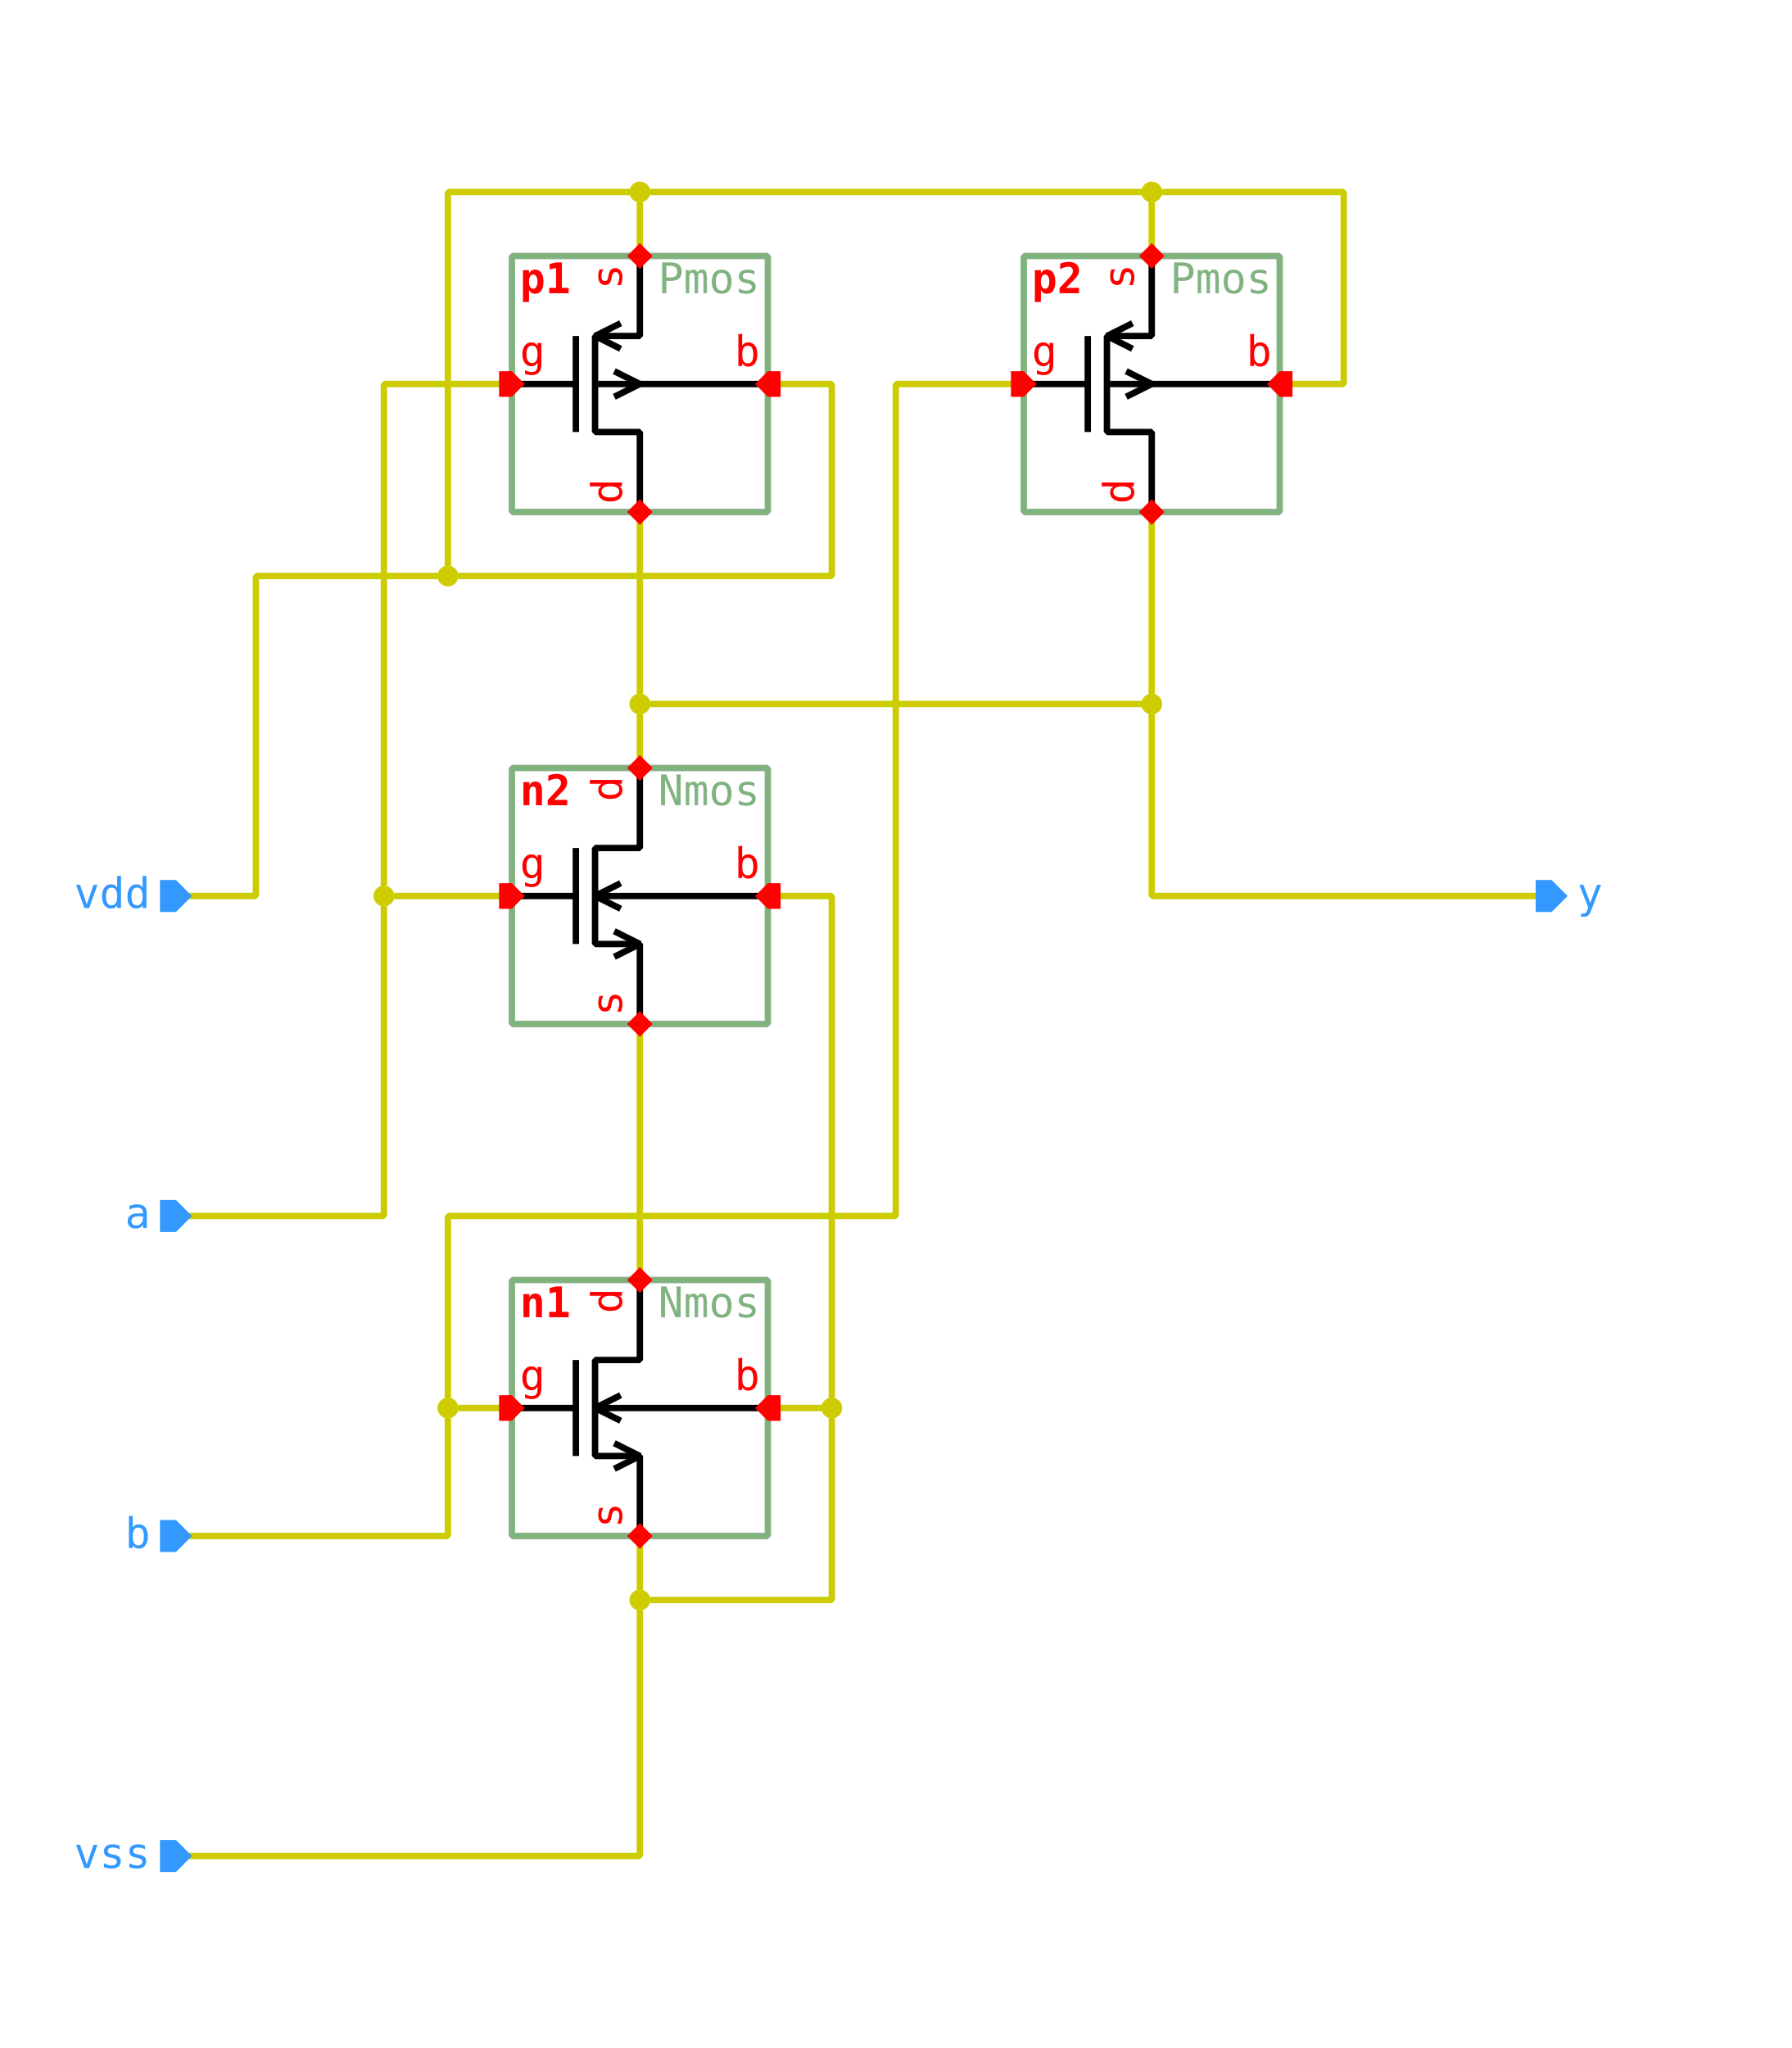
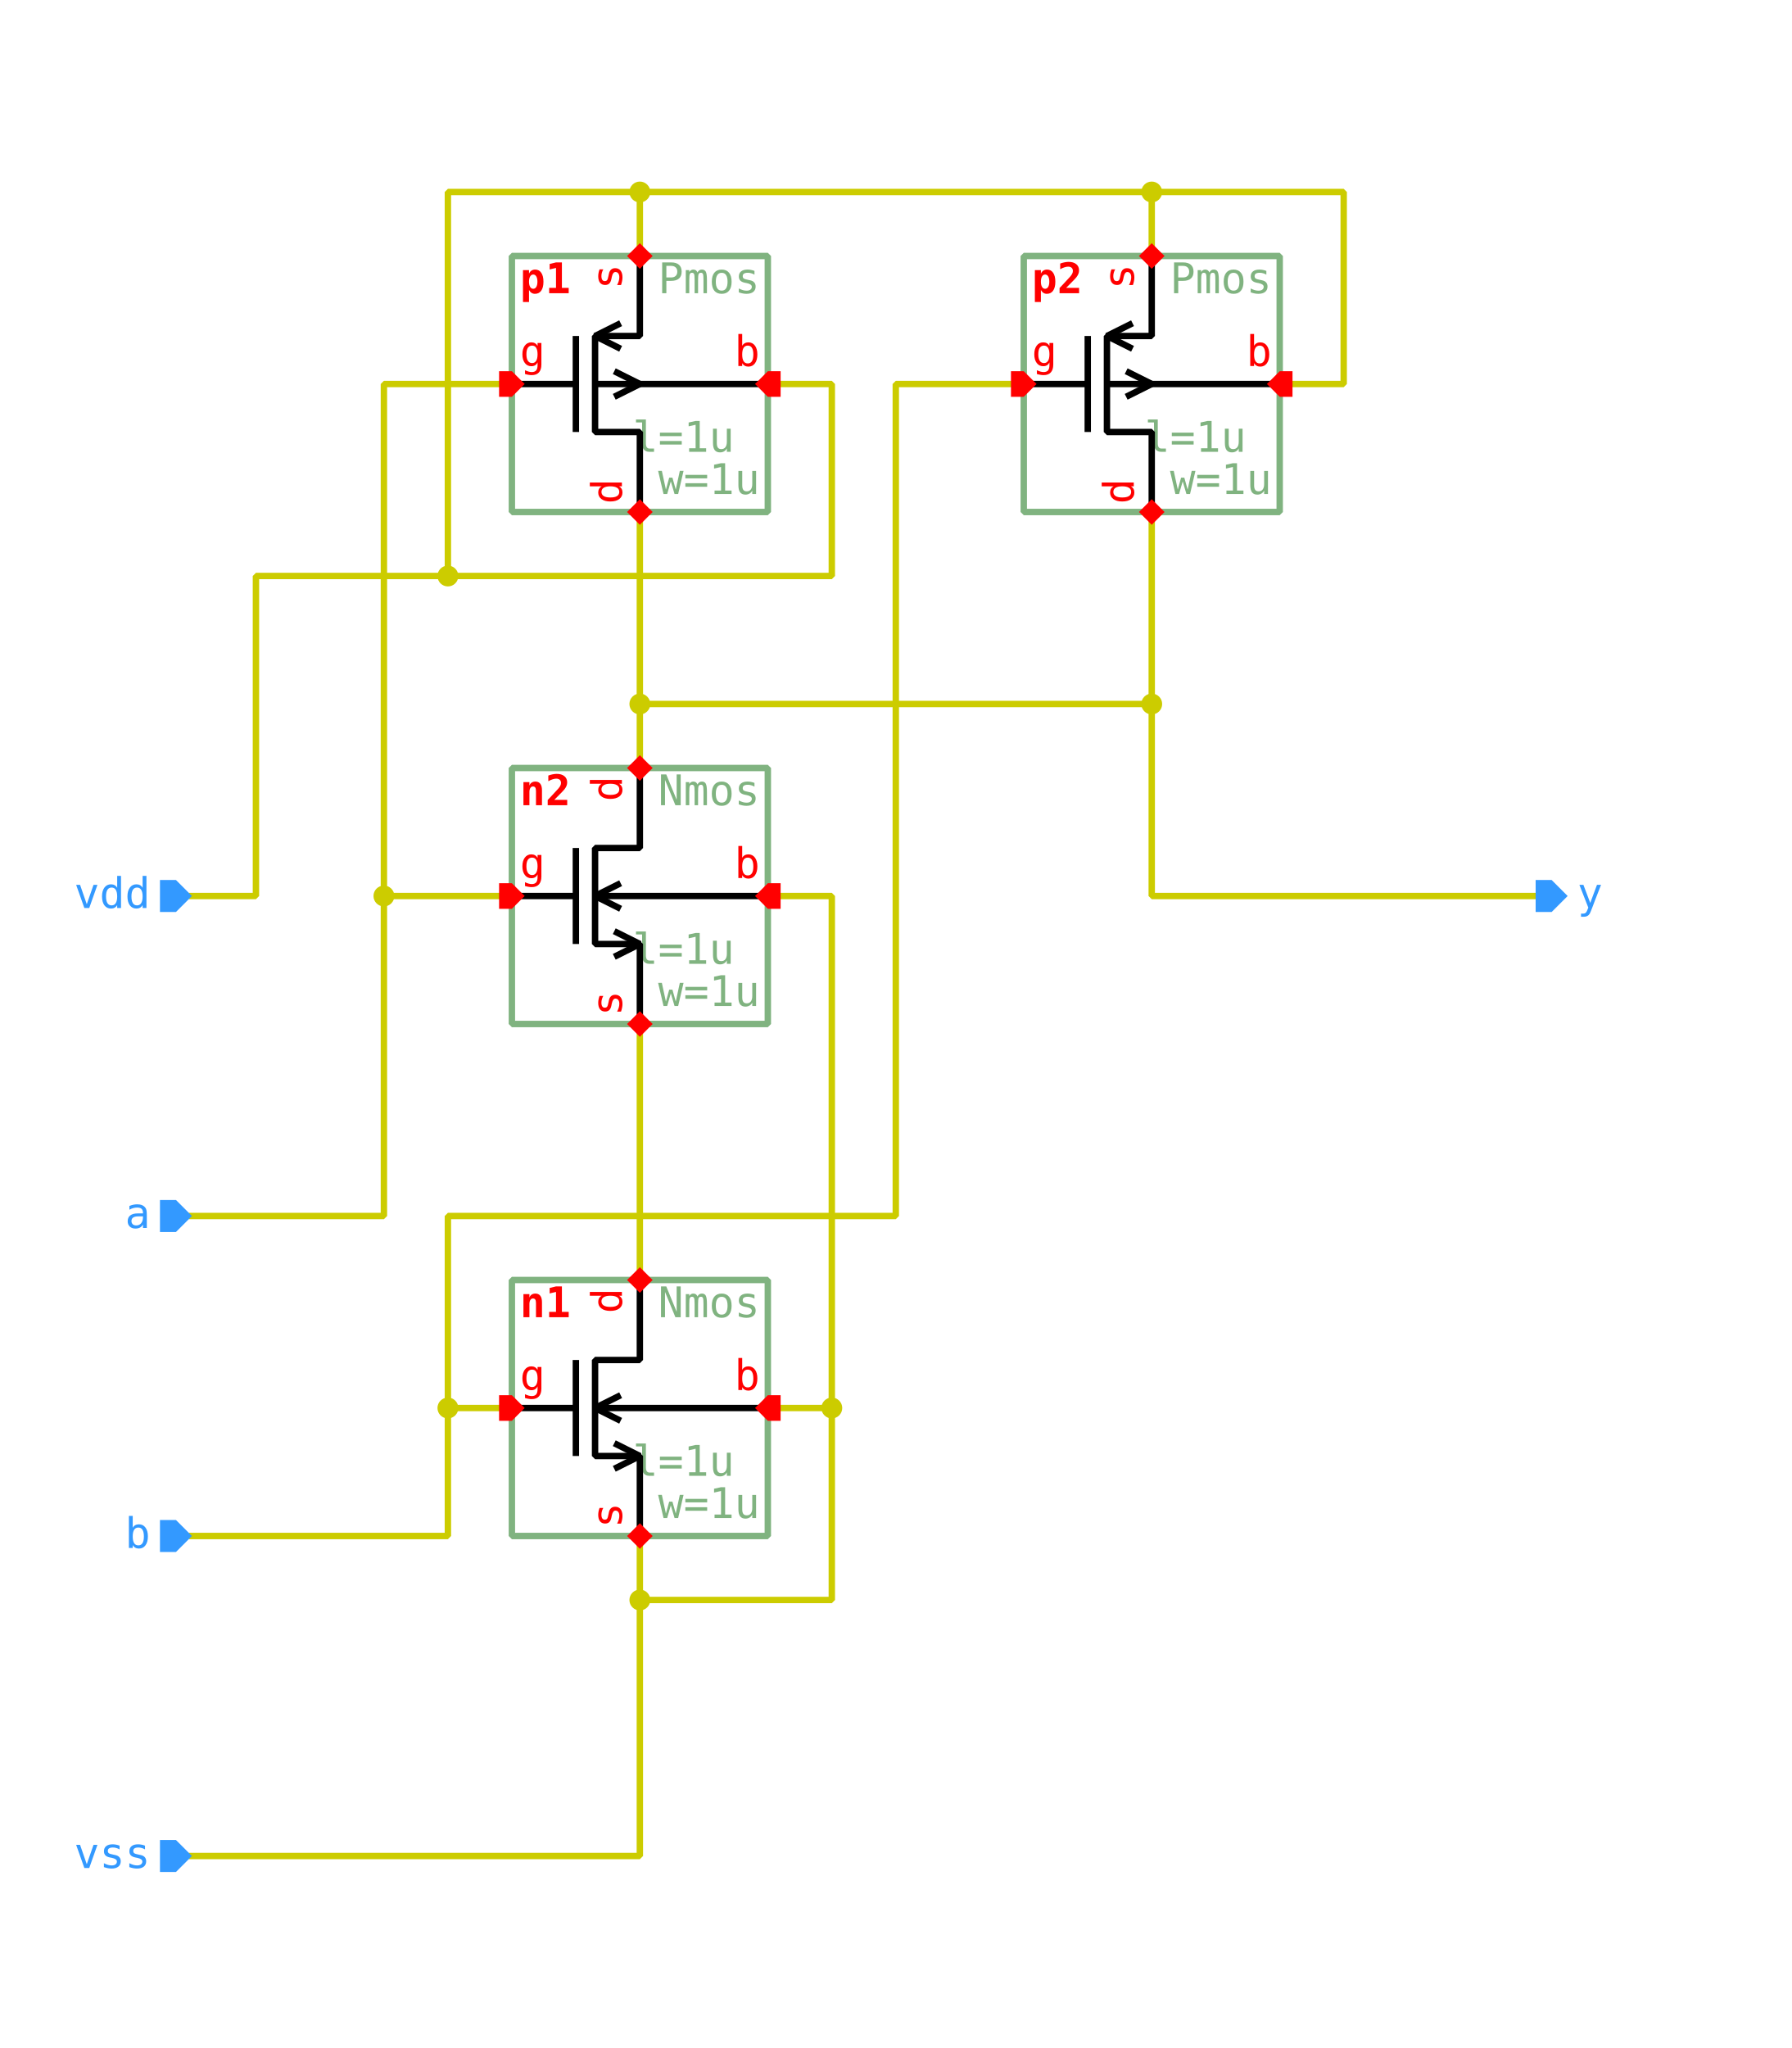
<svg xmlns="http://www.w3.org/2000/svg" width="980.0px" height="1120.0px" viewBox="-1.0 -1.0 28.0 32.0">
  <style type="text/css">svg { stroke-linecap: butt; stroke-linejoin: bevel; } text { font-size: 11pt; font-family: "Inconsolata", monospace; font-stretch: 75%; } .instanceName { font-weight: bold; fill: #f00; } .pinLabel, .pinArrow { fill: #f00; } .params, .cellName { fill: #80b380; } .symbolOutline { stroke: #80b380; } .symbolPoly { stroke: #000; } .symbolOutline, .symbolPoly, .schemWire, .tapPoint { fill: none; stroke-width: 0.1; } #grid { fill: #ccc; } .schemWire, .tapPoint { stroke: #cc0; } .schemWire { stroke-linecap: square; } .connPoint, .tapPointLabel { fill: #cc0; } .portArrow, .portLabel { fill: #39f; }</style>
  <g transform="matrix(1 0 0 -1 0 30.0)">
    <path d="M9.0 15.0 L9.0 11.0" class="schemWire" />
    <path d="M2.0 7.0 L3.0 7.0 L6.0 7.0 L6.0 9.0 L7.0 9.0" class="schemWire" />
    <path d="M6.0 9.0 L6.0 12.0 L13.0 12.0 L13.0 25.0 L15.0 25.0" class="schemWire" />
    <path d="M2.0 12.0 L3.0 12.0 L5.0 12.0 L5.0 17.0 L7.0 17.0" class="schemWire" />
    <path d="M5.0 17.0 L5.0 25.0 L7.0 25.0" class="schemWire" />
    <path d="M23.0 17.0 L22.0 17.0 L17.0 17.0 L17.0 20.0 L17.0 23.0" class="schemWire" />
    <path d="M17.0 20.0 L9.0 20.0 L9.0 19.0" class="schemWire" />
    <path d="M9.0 20.0 L9.0 23.0" class="schemWire" />
    <path d="M2.0 2.0 L3.0 2.0 L9.0 2.0 L9.0 6.0 L9.0 7.0" class="schemWire" />
    <path d="M9.0 6.0 L12.0 6.0 L12.0 9.0 L11.0 9.0" class="schemWire" />
    <path d="M12.0 9.0 L12.0 17.0 L11.0 17.0" class="schemWire" />
    <path d="M2.0 17.0 L3.0 17.0 L3.0 22.0 L6.0 22.0 L12.0 22.0 L12.0 25.0 L11.0 25.0" class="schemWire" />
    <path d="M6.0 22.0 L6.0 28.0 L9.0 28.0 L9.0 27.0" class="schemWire" />
    <path d="M9.0 28.0 L17.0 28.0 L17.0 27.0" class="schemWire" />
    <path d="M17.0 28.0 L20.0 28.0 L20.0 25.0 L19.0 25.0" class="schemWire" />
    <circle cx="17.0" cy="20.0" r="0.163" class="connPoint" />
    <circle cx="9.0" cy="20.0" r="0.163" class="connPoint" />
    <circle cx="5.0" cy="17.0" r="0.163" class="connPoint" />
    <circle cx="6.0" cy="9.0" r="0.163" class="connPoint" />
    <circle cx="17.0" cy="28.0" r="0.163" class="connPoint" />
    <circle cx="9.0" cy="28.0" r="0.163" class="connPoint" />
    <circle cx="6.0" cy="22.0" r="0.163" class="connPoint" />
    <circle cx="9.0" cy="6.0" r="0.163" class="connPoint" />
    <circle cx="12.0" cy="9.0" r="0.163" class="connPoint" />
    <g>
      <rect x="7.0" y="23.0" width="4.0" height="4.0" class="symbolOutline" />
      <text transform="matrix(0.045 0 0 -0.045 10.875 26.875)" dominant-baseline="hanging" text-anchor="end" class="cellName">Pmos</text>
-       <text transform="matrix(0.045 0 0 -0.045 10.875 23.125)" dominant-baseline="ideographic" text-anchor="end" class="params" />
+       <text transform="matrix(0.045 0 0 -0.045 10.875 23.125)" dominant-baseline="ideographic" text-anchor="end" class="params">
+         <tspan x="0" y="-1em">l=1u</tspan>
+         <tspan x="0" y="0em">w=1u</tspan>
+       </text>
      <text transform="matrix(0.045 0 0 -0.045 7.125 26.875)" dominant-baseline="hanging" text-anchor="start" class="instanceName">p1</text>
      <path d="M2.0 0.0 L2.0 1.25 L1.3 1.25 L1.3 2.75 L2.0 2.75 L2.0 4.0" transform="matrix(1 0 0 1 7.0 23.0)" class="symbolPoly" />
      <path d="M1.0 1.25 L1.0 2.75" transform="matrix(1 0 0 1 7.0 23.0)" class="symbolPoly" />
      <path d="M0.0 2.0 L1.0 2.0" transform="matrix(1 0 0 1 7.0 23.0)" class="symbolPoly" />
      <path d="M4.0 2.0 L1.3 2.0" transform="matrix(1 0 0 1 7.0 23.0)" class="symbolPoly" />
      <path d="M1.7 2.55 L1.3 2.75 L1.7 2.95" transform="matrix(1 0 0 1 7.0 23.0)" class="symbolPoly" />
      <path d="M1.6 1.8 L2.0 2.0 L1.6 2.2" transform="matrix(1 0 0 1 7.0 23.0)" class="symbolPoly" />
      <path d="M0 0 L0.2 -0.2 L0.2 -0.4 L0 -0.4 L-0.2 -0.4 L-0.2 -0.2 Z" transform="matrix(0 -1 1 0 7.2 25.0)" class="pinArrow" />
      <text transform="matrix(0.045 0 0 -0.045 7.125 25.125)" dominant-baseline="ideographic" text-anchor="start" class="pinLabel">g</text>
      <path d="M0 0 L0.2 -0.2 L0.2 -0.2 L0 -0.4 L-0.2 -0.2 L-0.2 -0.2 Z" transform="matrix(1 0 0 1 9.0 23.2)" class="pinArrow" />
      <text transform="matrix(0 0.045 0.045 0 8.875 23.125)" dominant-baseline="ideographic" text-anchor="start" class="pinLabel">d</text>
      <path d="M0 0 L0.2 -0.2 L0.2 -0.2 L0 -0.4 L-0.2 -0.2 L-0.2 -0.2 Z" transform="matrix(-1 0 0 -1 9.0 26.8)" class="pinArrow" />
      <text transform="matrix(0 0.045 0.045 0 8.875 26.875)" dominant-baseline="ideographic" text-anchor="end" class="pinLabel">s</text>
      <path d="M0 0 L0.2 -0.2 L0.2 -0.4 L0 -0.4 L-0.2 -0.4 L-0.2 -0.2 Z" transform="matrix(0 1 -1 0 10.8 25.0)" class="pinArrow" />
      <text transform="matrix(0.045 0 0 -0.045 10.875 25.125)" dominant-baseline="ideographic" text-anchor="end" class="pinLabel">b</text>
    </g>
    <g>
      <rect x="15.0" y="23.0" width="4.0" height="4.0" class="symbolOutline" />
      <text transform="matrix(0.045 0 0 -0.045 18.875 26.875)" dominant-baseline="hanging" text-anchor="end" class="cellName">Pmos</text>
-       <text transform="matrix(0.045 0 0 -0.045 18.875 23.125)" dominant-baseline="ideographic" text-anchor="end" class="params" />
+       <text transform="matrix(0.045 0 0 -0.045 18.875 23.125)" dominant-baseline="ideographic" text-anchor="end" class="params">
+         <tspan x="0" y="-1em">l=1u</tspan>
+         <tspan x="0" y="0em">w=1u</tspan>
+       </text>
      <text transform="matrix(0.045 0 0 -0.045 15.125 26.875)" dominant-baseline="hanging" text-anchor="start" class="instanceName">p2</text>
      <path d="M2.0 0.0 L2.0 1.25 L1.3 1.25 L1.3 2.75 L2.0 2.75 L2.0 4.0" transform="matrix(1 0 0 1 15.0 23.0)" class="symbolPoly" />
      <path d="M1.0 1.25 L1.0 2.75" transform="matrix(1 0 0 1 15.0 23.0)" class="symbolPoly" />
      <path d="M0.0 2.0 L1.0 2.0" transform="matrix(1 0 0 1 15.0 23.0)" class="symbolPoly" />
      <path d="M4.0 2.0 L1.3 2.0" transform="matrix(1 0 0 1 15.0 23.0)" class="symbolPoly" />
      <path d="M1.7 2.55 L1.3 2.75 L1.7 2.95" transform="matrix(1 0 0 1 15.0 23.0)" class="symbolPoly" />
      <path d="M1.6 1.8 L2.0 2.0 L1.6 2.2" transform="matrix(1 0 0 1 15.0 23.0)" class="symbolPoly" />
      <path d="M0 0 L0.2 -0.2 L0.2 -0.4 L0 -0.4 L-0.2 -0.4 L-0.2 -0.2 Z" transform="matrix(0 -1 1 0 15.2 25.0)" class="pinArrow" />
      <text transform="matrix(0.045 0 0 -0.045 15.125 25.125)" dominant-baseline="ideographic" text-anchor="start" class="pinLabel">g</text>
      <path d="M0 0 L0.2 -0.2 L0.2 -0.2 L0 -0.4 L-0.2 -0.2 L-0.2 -0.2 Z" transform="matrix(1 0 0 1 17.0 23.2)" class="pinArrow" />
      <text transform="matrix(0 0.045 0.045 0 16.875 23.125)" dominant-baseline="ideographic" text-anchor="start" class="pinLabel">d</text>
      <path d="M0 0 L0.2 -0.2 L0.2 -0.2 L0 -0.4 L-0.2 -0.2 L-0.2 -0.2 Z" transform="matrix(-1 0 0 -1 17.0 26.8)" class="pinArrow" />
      <text transform="matrix(0 0.045 0.045 0 16.875 26.875)" dominant-baseline="ideographic" text-anchor="end" class="pinLabel">s</text>
      <path d="M0 0 L0.2 -0.2 L0.2 -0.4 L0 -0.4 L-0.2 -0.4 L-0.2 -0.2 Z" transform="matrix(0 1 -1 0 18.8 25.0)" class="pinArrow" />
      <text transform="matrix(0.045 0 0 -0.045 18.875 25.125)" dominant-baseline="ideographic" text-anchor="end" class="pinLabel">b</text>
    </g>
    <g>
      <rect x="7.0" y="15.0" width="4.0" height="4.0" class="symbolOutline" />
      <text transform="matrix(0.045 0 0 -0.045 10.875 18.875)" dominant-baseline="hanging" text-anchor="end" class="cellName">Nmos</text>
-       <text transform="matrix(0.045 0 0 -0.045 10.875 15.125)" dominant-baseline="ideographic" text-anchor="end" class="params" />
+       <text transform="matrix(0.045 0 0 -0.045 10.875 15.125)" dominant-baseline="ideographic" text-anchor="end" class="params">
+         <tspan x="0" y="-1em">l=1u</tspan>
+         <tspan x="0" y="0em">w=1u</tspan>
+       </text>
      <text transform="matrix(0.045 0 0 -0.045 7.125 18.875)" dominant-baseline="hanging" text-anchor="start" class="instanceName">n2</text>
      <path d="M2.0 0.0 L2.0 1.25 L1.3 1.25 L1.3 2.75 L2.0 2.75 L2.0 4.0" transform="matrix(1 0 0 1 7.0 15.0)" class="symbolPoly" />
      <path d="M1.0 1.25 L1.0 2.75" transform="matrix(1 0 0 1 7.0 15.0)" class="symbolPoly" />
      <path d="M0.0 2.0 L1.0 2.0" transform="matrix(1 0 0 1 7.0 15.0)" class="symbolPoly" />
      <path d="M4.0 2.0 L1.3 2.0" transform="matrix(1 0 0 1 7.0 15.0)" class="symbolPoly" />
      <path d="M1.7 1.8 L1.3 2.0 L1.7 2.2" transform="matrix(1 0 0 1 7.0 15.0)" class="symbolPoly" />
      <path d="M1.6 1.05 L2.0 1.25 L1.6 1.45" transform="matrix(1 0 0 1 7.0 15.0)" class="symbolPoly" />
      <path d="M0 0 L0.2 -0.2 L0.2 -0.4 L0 -0.4 L-0.2 -0.4 L-0.2 -0.2 Z" transform="matrix(0 -1 1 0 7.2 17.0)" class="pinArrow" />
      <text transform="matrix(0.045 0 0 -0.045 7.125 17.125)" dominant-baseline="ideographic" text-anchor="start" class="pinLabel">g</text>
      <path d="M0 0 L0.2 -0.2 L0.2 -0.2 L0 -0.4 L-0.2 -0.2 L-0.2 -0.2 Z" transform="matrix(1 0 0 1 9.0 15.2)" class="pinArrow" />
      <text transform="matrix(0 0.045 0.045 0 8.875 15.125)" dominant-baseline="ideographic" text-anchor="start" class="pinLabel">s</text>
      <path d="M0 0 L0.2 -0.2 L0.2 -0.2 L0 -0.4 L-0.2 -0.2 L-0.2 -0.2 Z" transform="matrix(-1 0 0 -1 9.0 18.8)" class="pinArrow" />
      <text transform="matrix(0 0.045 0.045 0 8.875 18.875)" dominant-baseline="ideographic" text-anchor="end" class="pinLabel">d</text>
      <path d="M0 0 L0.2 -0.2 L0.2 -0.4 L0 -0.4 L-0.2 -0.4 L-0.2 -0.2 Z" transform="matrix(0 1 -1 0 10.8 17.0)" class="pinArrow" />
      <text transform="matrix(0.045 0 0 -0.045 10.875 17.125)" dominant-baseline="ideographic" text-anchor="end" class="pinLabel">b</text>
    </g>
    <g>
      <rect x="7.0" y="7.0" width="4.0" height="4.0" class="symbolOutline" />
      <text transform="matrix(0.045 0 0 -0.045 10.875 10.875)" dominant-baseline="hanging" text-anchor="end" class="cellName">Nmos</text>
-       <text transform="matrix(0.045 0 0 -0.045 10.875 7.125)" dominant-baseline="ideographic" text-anchor="end" class="params" />
+       <text transform="matrix(0.045 0 0 -0.045 10.875 7.125)" dominant-baseline="ideographic" text-anchor="end" class="params">
+         <tspan x="0" y="-1em">l=1u</tspan>
+         <tspan x="0" y="0em">w=1u</tspan>
+       </text>
      <text transform="matrix(0.045 0 0 -0.045 7.125 10.875)" dominant-baseline="hanging" text-anchor="start" class="instanceName">n1</text>
      <path d="M2.0 0.0 L2.0 1.25 L1.3 1.25 L1.3 2.75 L2.0 2.75 L2.0 4.0" transform="matrix(1 0 0 1 7.0 7.0)" class="symbolPoly" />
      <path d="M1.0 1.25 L1.0 2.75" transform="matrix(1 0 0 1 7.0 7.0)" class="symbolPoly" />
      <path d="M0.0 2.0 L1.0 2.0" transform="matrix(1 0 0 1 7.0 7.0)" class="symbolPoly" />
      <path d="M4.0 2.0 L1.3 2.0" transform="matrix(1 0 0 1 7.0 7.0)" class="symbolPoly" />
      <path d="M1.7 1.8 L1.3 2.0 L1.7 2.2" transform="matrix(1 0 0 1 7.0 7.0)" class="symbolPoly" />
      <path d="M1.6 1.05 L2.0 1.25 L1.6 1.45" transform="matrix(1 0 0 1 7.0 7.0)" class="symbolPoly" />
      <path d="M0 0 L0.2 -0.2 L0.2 -0.4 L0 -0.4 L-0.2 -0.4 L-0.2 -0.2 Z" transform="matrix(0 -1 1 0 7.2 9.0)" class="pinArrow" />
      <text transform="matrix(0.045 0 0 -0.045 7.125 9.125)" dominant-baseline="ideographic" text-anchor="start" class="pinLabel">g</text>
      <path d="M0 0 L0.2 -0.2 L0.2 -0.2 L0 -0.4 L-0.2 -0.2 L-0.2 -0.2 Z" transform="matrix(1 0 0 1 9.0 7.2)" class="pinArrow" />
      <text transform="matrix(0 0.045 0.045 0 8.875 7.125)" dominant-baseline="ideographic" text-anchor="start" class="pinLabel">s</text>
      <path d="M0 0 L0.2 -0.2 L0.2 -0.2 L0 -0.4 L-0.2 -0.2 L-0.2 -0.2 Z" transform="matrix(-1 0 0 -1 9.0 10.8)" class="pinArrow" />
      <text transform="matrix(0 0.045 0.045 0 8.875 10.875)" dominant-baseline="ideographic" text-anchor="end" class="pinLabel">d</text>
      <path d="M0 0 L0.2 -0.2 L0.2 -0.4 L0 -0.4 L-0.2 -0.4 L-0.2 -0.2 Z" transform="matrix(0 1 -1 0 10.8 9.0)" class="pinArrow" />
      <text transform="matrix(0.045 0 0 -0.045 10.875 9.125)" dominant-baseline="ideographic" text-anchor="end" class="pinLabel">b</text>
    </g>
    <g>
      <path d="M0 0 L0.25 0 L0.25 -0.25 L0 -0.5 L-0.25 -0.25 L-0.25 0 Z" transform="matrix(0 1 -1 0 23.0 17.0)" class="portArrow" />
      <text transform="matrix(0.045 0 0 -0.045 23.65 17.0)" dominant-baseline="middle" text-anchor="start" class="portLabel">y</text>
    </g>
    <g>
      <path d="M0 0 L0.25 -0.25 L0.25 -0.5 L0 -0.5 L-0.25 -0.5 L-0.25 -0.25 Z" transform="matrix(0 -1 1 0 2.0 12.0)" class="portArrow" />
      <text transform="matrix(0.045 0 0 -0.045 1.35 12.0)" dominant-baseline="middle" text-anchor="end" class="portLabel">a</text>
    </g>
    <g>
      <path d="M0 0 L0.25 -0.25 L0.25 -0.5 L0 -0.5 L-0.25 -0.5 L-0.25 -0.25 Z" transform="matrix(0 -1 1 0 2.0 7.0)" class="portArrow" />
      <text transform="matrix(0.045 0 0 -0.045 1.35 7.0)" dominant-baseline="middle" text-anchor="end" class="portLabel">b</text>
    </g>
    <g>
      <path d="M0 0 L0.25 -0.25 L0.25 -0.5 L0 -0.5 L-0.25 -0.5 L-0.25 -0.25 Z" transform="matrix(0 -1 1 0 2.0 17.0)" class="portArrow" />
      <text transform="matrix(0.045 0 0 -0.045 1.35 17.0)" dominant-baseline="middle" text-anchor="end" class="portLabel">vdd</text>
    </g>
    <g>
      <path d="M0 0 L0.25 -0.25 L0.25 -0.5 L0 -0.5 L-0.25 -0.5 L-0.25 -0.25 Z" transform="matrix(0 -1 1 0 2.0 2.0)" class="portArrow" />
      <text transform="matrix(0.045 0 0 -0.045 1.35 2.0)" dominant-baseline="middle" text-anchor="end" class="portLabel">vss</text>
    </g>
  </g>
</svg>
